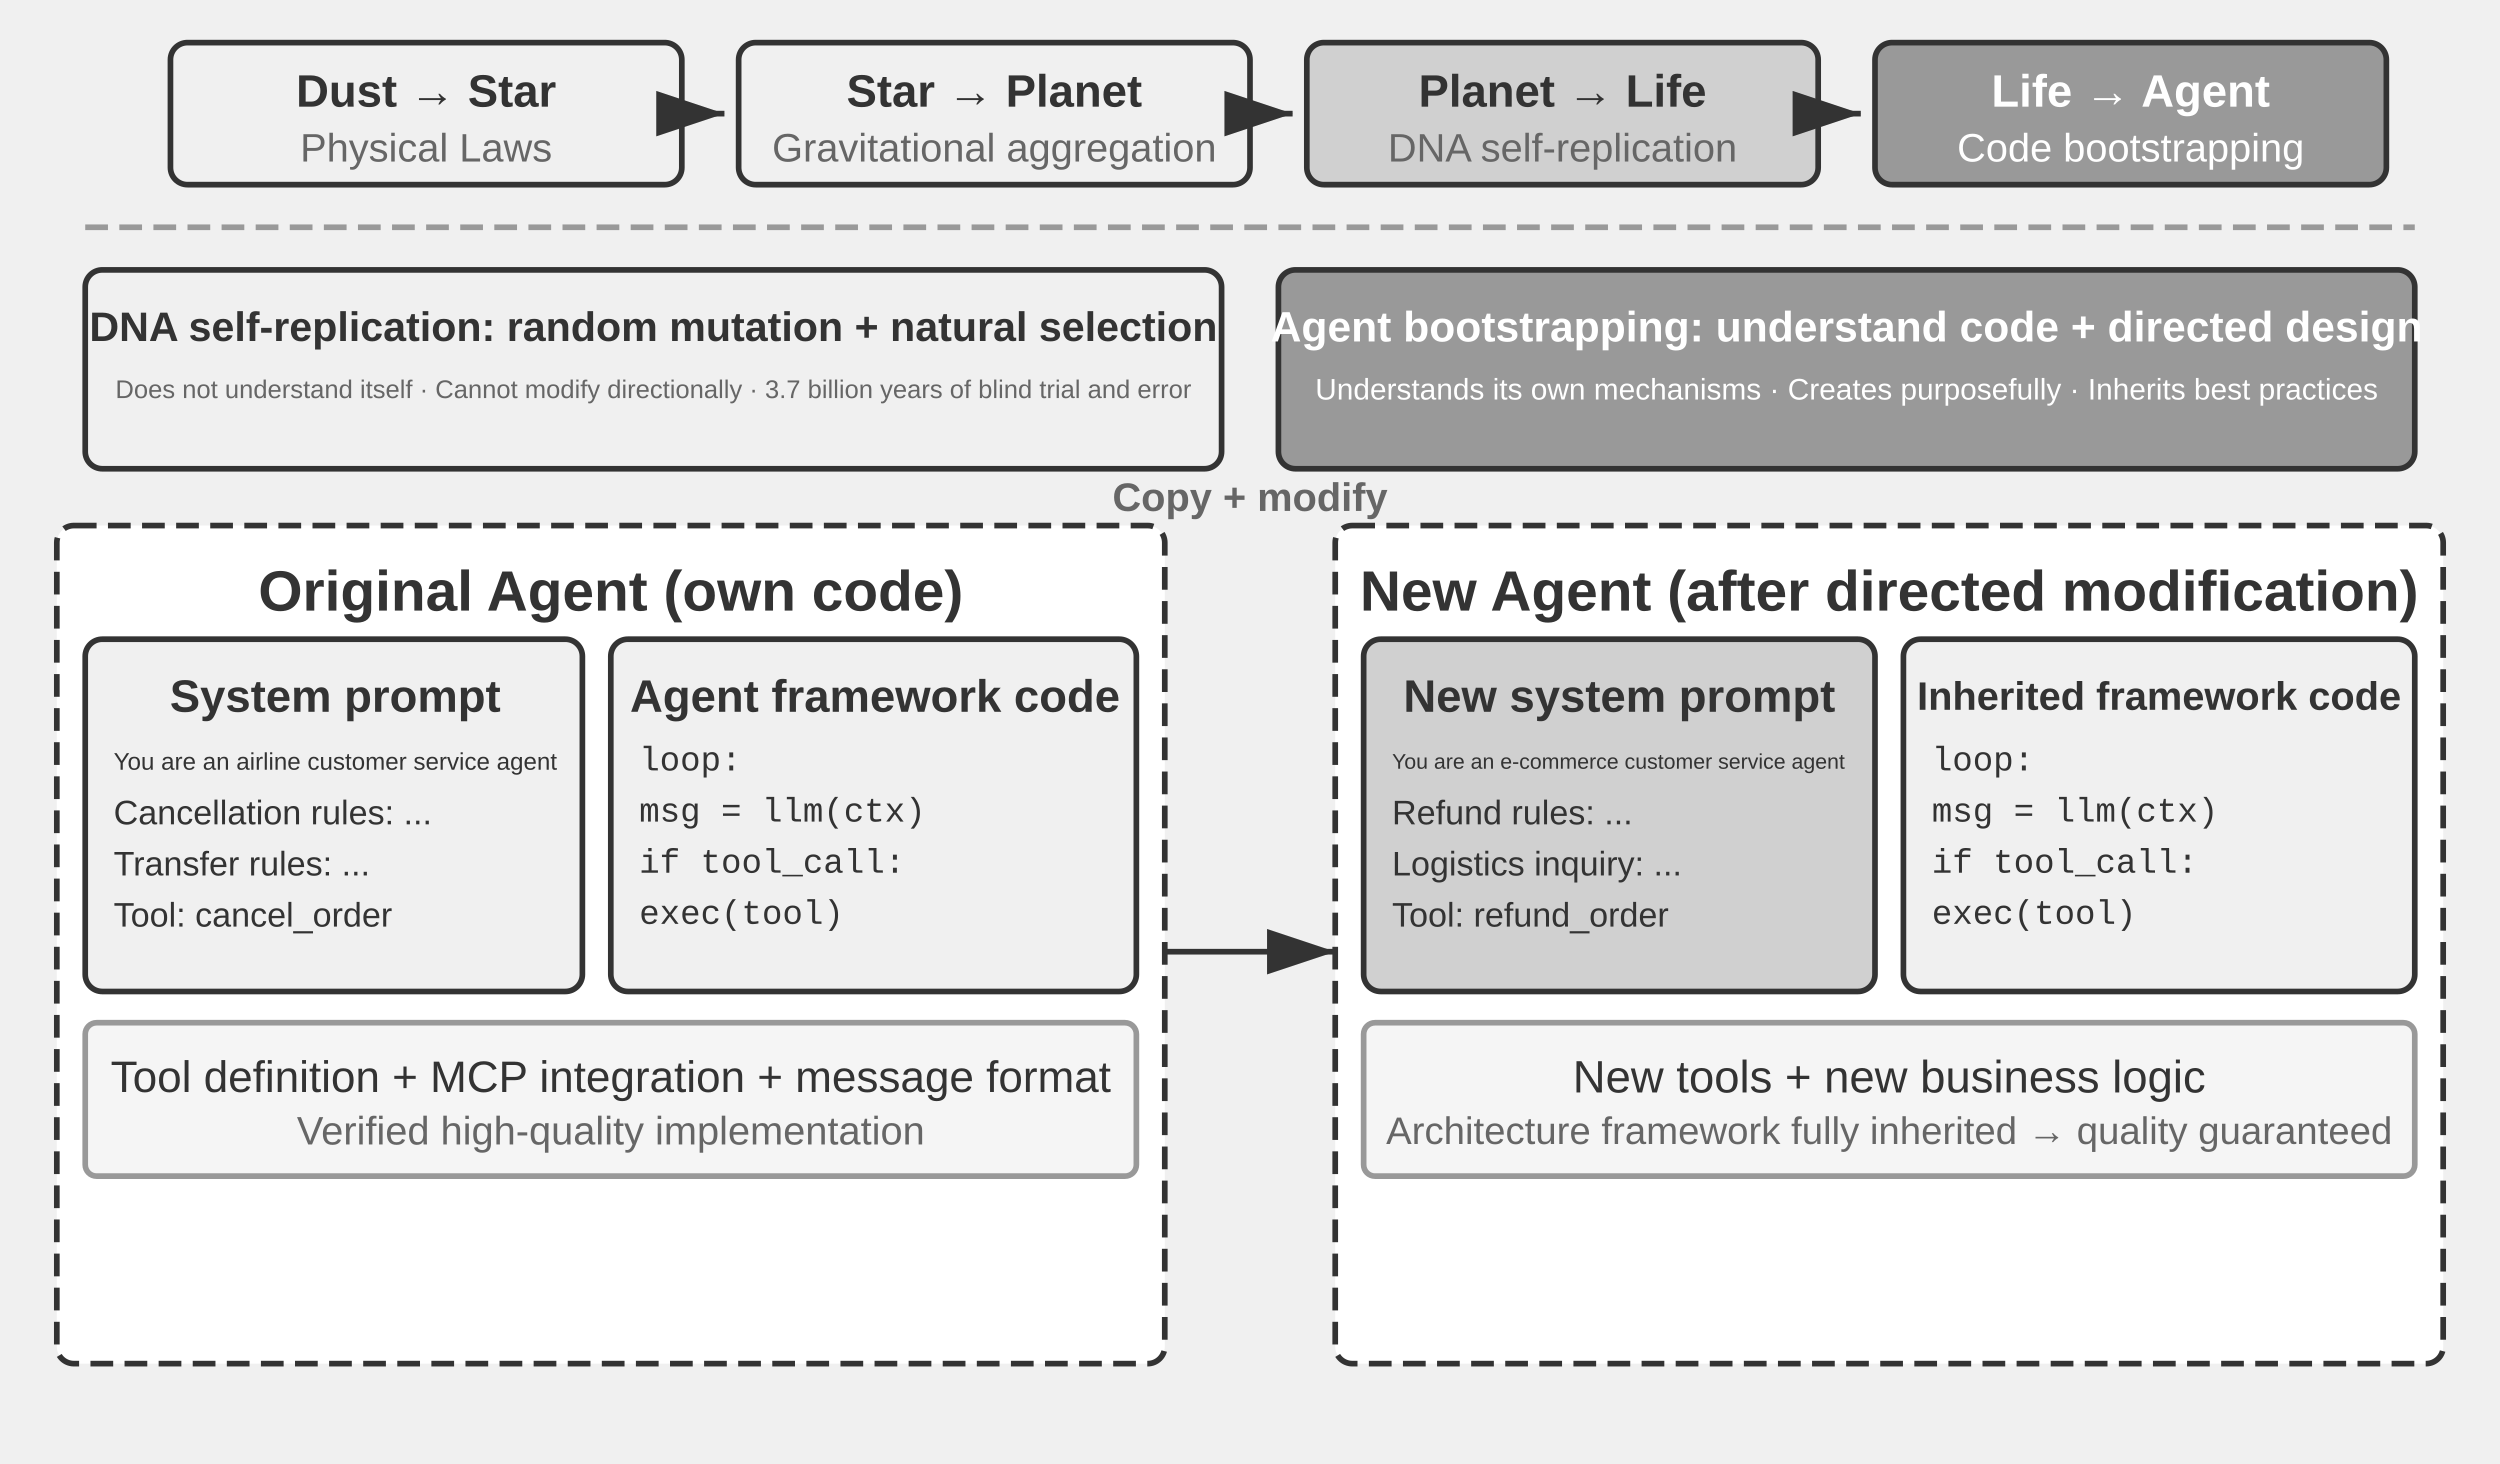
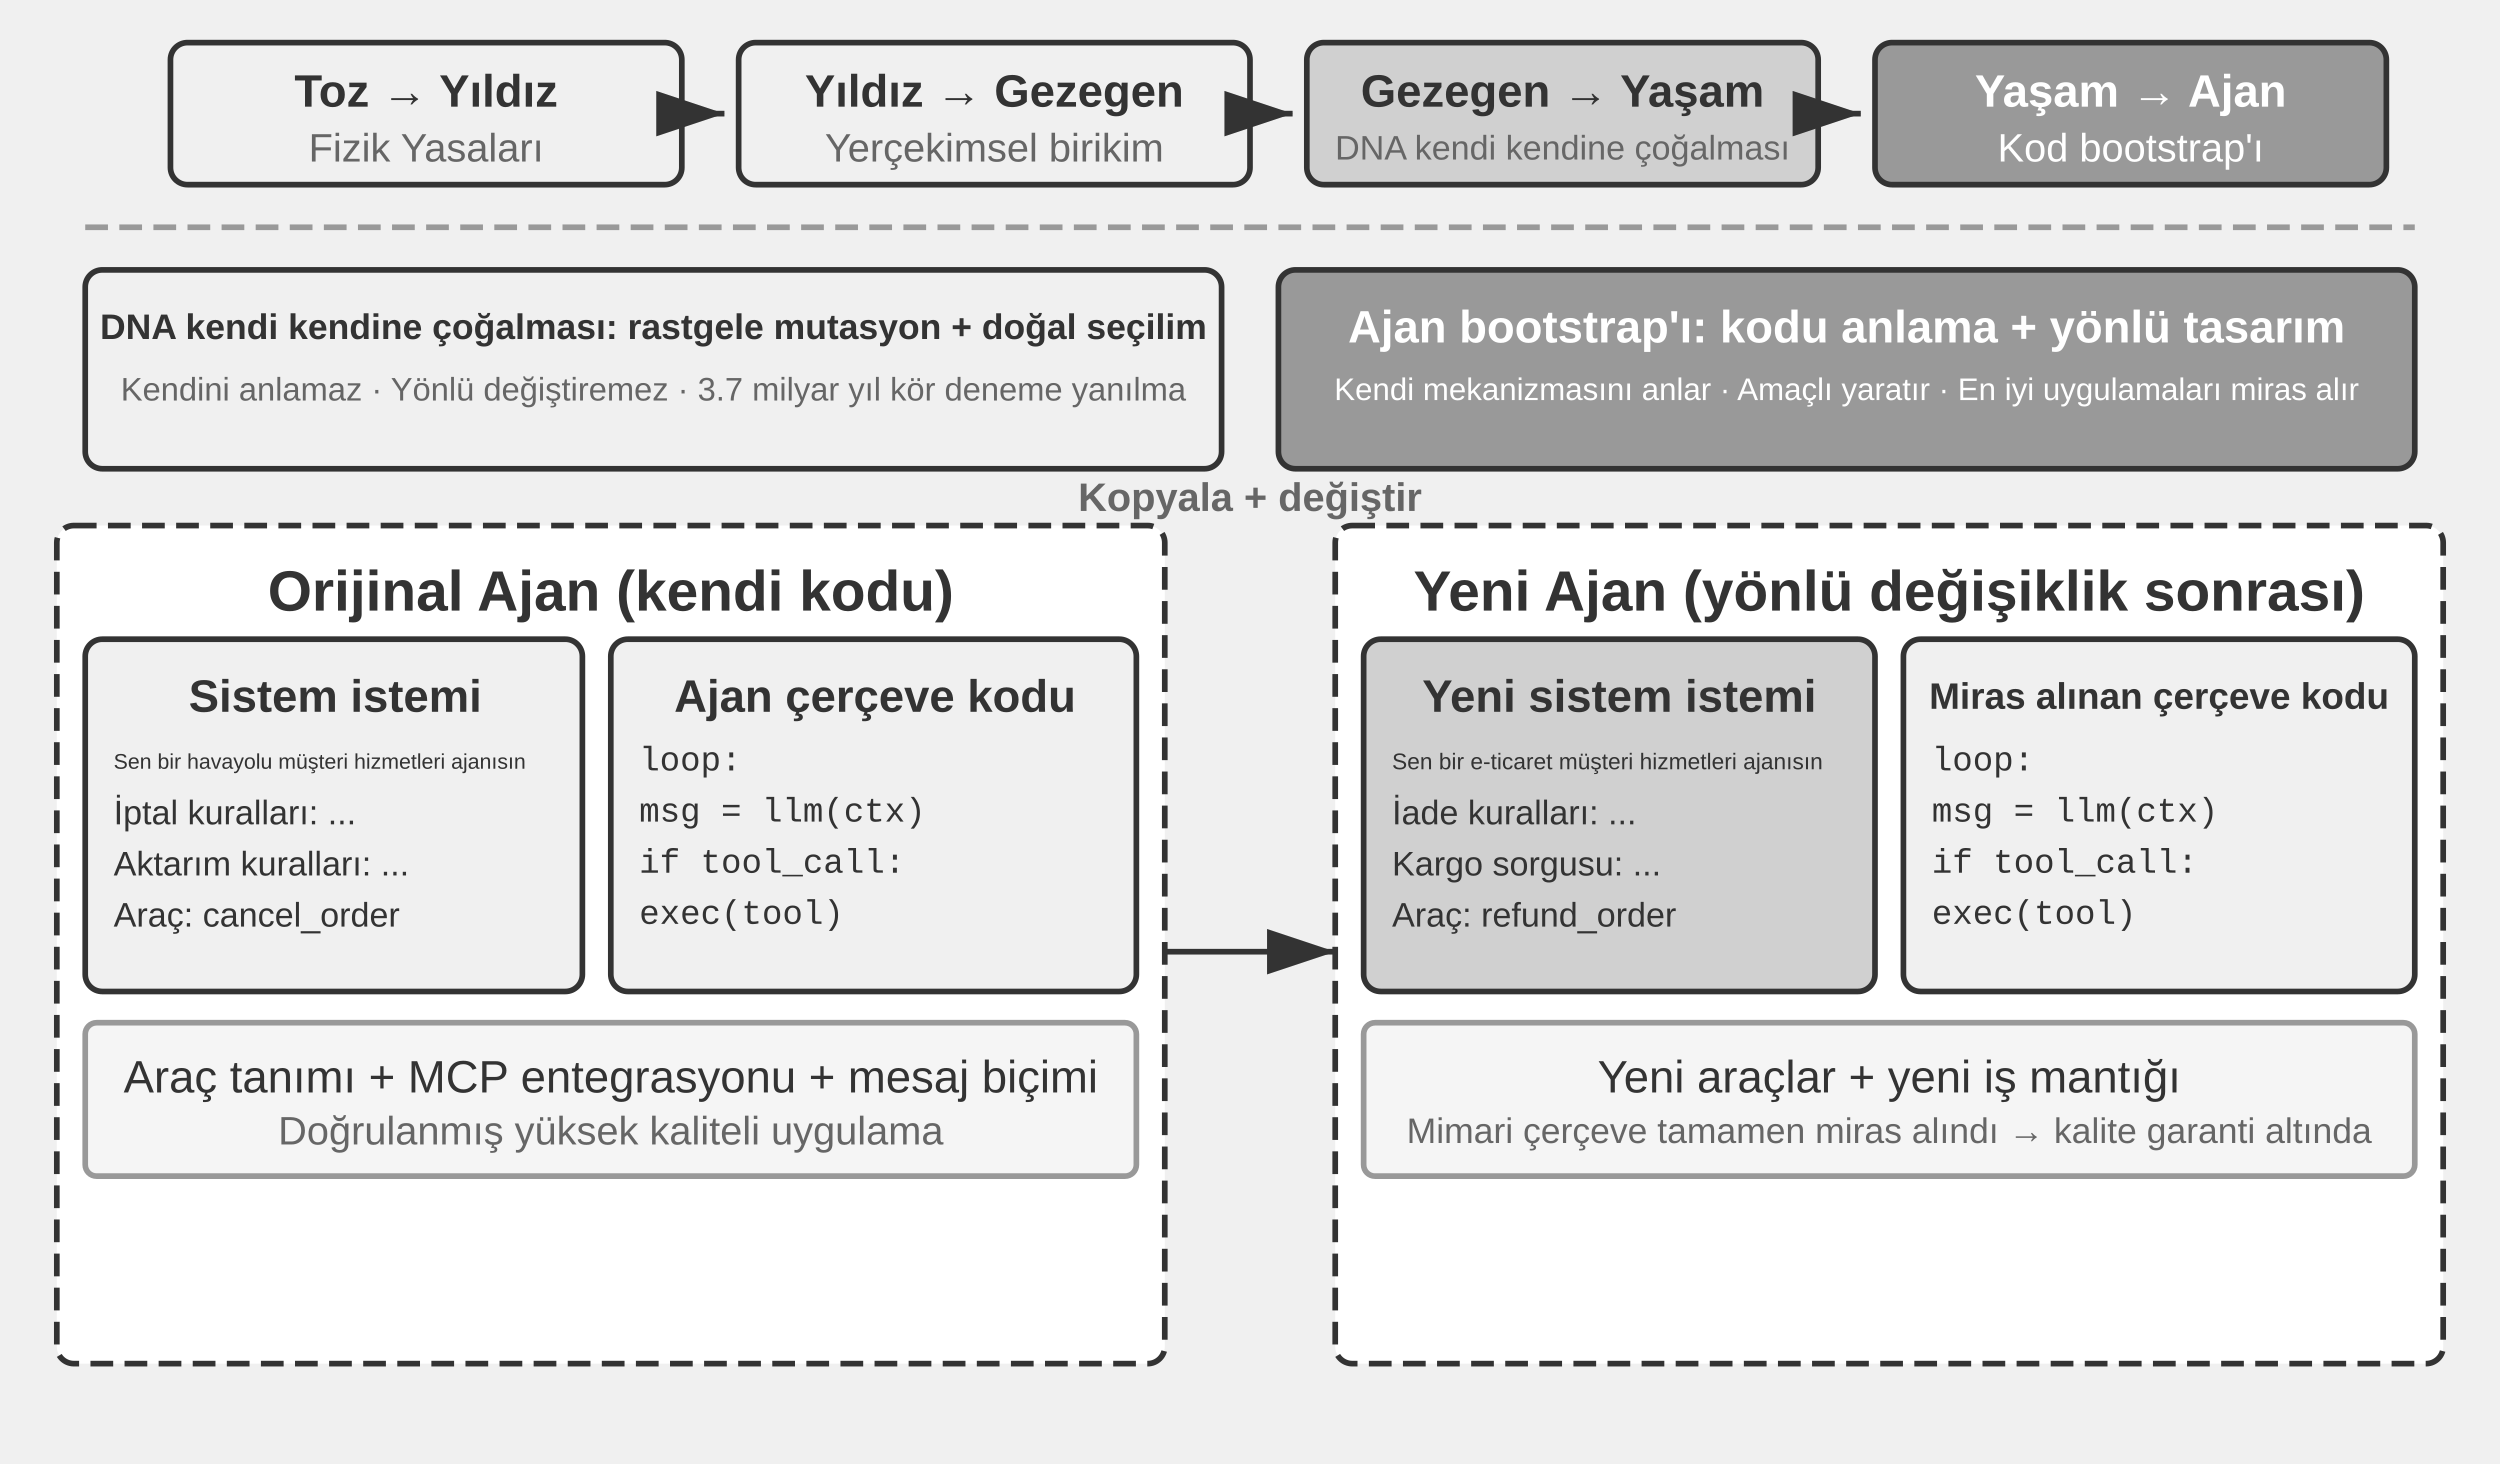
<svg xmlns="http://www.w3.org/2000/svg" viewBox="0 40 880 515" width="880" height="515" style="background:#ffffff">
  <defs>
    <marker id="ah" markerWidth="12" markerHeight="8" refX="12" refY="4" orient="auto">
      <polygon points="0 0, 12 4, 0 8" fill="#333333" />
    </marker>
    <marker id="ah-light" markerWidth="12" markerHeight="8" refX="12" refY="4" orient="auto">
      <polygon points="0 0, 12 4, 0 8" fill="#999999" />
    </marker>
  </defs>
  <rect x="60" y="55" width="180" height="50" rx="6" fill="#f0f0f0" stroke="#333333" stroke-width="2" />
-   <text x="150" y="72" font-family="Arial, 'Helvetica Neue', Helvetica, 'PingFang SC', 'Microsoft YaHei', sans-serif" font-size="16" fill="#333333" text-anchor="middle" dominant-baseline="central" font-weight="bold">Dust → Star</text>
-   <text x="150" y="92" font-family="Arial, 'Helvetica Neue', Helvetica, 'PingFang SC', 'Microsoft YaHei', sans-serif" font-size="14" fill="#666666" text-anchor="middle" dominant-baseline="central" font-weight="normal">Physical Laws</text>
+   <text x="150" y="72" font-family="Arial, 'Helvetica Neue', Helvetica, 'PingFang SC', 'Microsoft YaHei', sans-serif" font-size="16" fill="#333333" text-anchor="middle" dominant-baseline="central" font-weight="bold">Toz → Yıldız</text>
+   <text x="150" y="92" font-family="Arial, 'Helvetica Neue', Helvetica, 'PingFang SC', 'Microsoft YaHei', sans-serif" font-size="14" fill="#666666" text-anchor="middle" dominant-baseline="central" font-weight="normal">Fizik Yasaları</text>
  <line x1="240" y1="80" x2="255" y2="80" stroke="#333333" stroke-width="2" marker-end="url(#ah)" />
  <rect x="260" y="55" width="180" height="50" rx="6" fill="#f0f0f0" stroke="#333333" stroke-width="2" />
-   <text x="350" y="72" font-family="Arial, 'Helvetica Neue', Helvetica, 'PingFang SC', 'Microsoft YaHei', sans-serif" font-size="16" fill="#333333" text-anchor="middle" dominant-baseline="central" font-weight="bold">Star → Planet</text>
-   <text x="350" y="92" font-family="Arial, 'Helvetica Neue', Helvetica, 'PingFang SC', 'Microsoft YaHei', sans-serif" font-size="14" fill="#666666" text-anchor="middle" dominant-baseline="central" font-weight="normal">Gravitational aggregation</text>
+   <text x="350" y="72" font-family="Arial, 'Helvetica Neue', Helvetica, 'PingFang SC', 'Microsoft YaHei', sans-serif" font-size="16" fill="#333333" text-anchor="middle" dominant-baseline="central" font-weight="bold">Yıldız → Gezegen</text>
+   <text x="350" y="92" font-family="Arial, 'Helvetica Neue', Helvetica, 'PingFang SC', 'Microsoft YaHei', sans-serif" font-size="14" fill="#666666" text-anchor="middle" dominant-baseline="central" font-weight="normal">Yerçekimsel birikim</text>
  <line x1="440" y1="80" x2="455" y2="80" stroke="#333333" stroke-width="2" marker-end="url(#ah)" />
  <rect x="460" y="55" width="180" height="50" rx="6" fill="#d0d0d0" stroke="#333333" stroke-width="2" />
-   <text x="550" y="72" font-family="Arial, 'Helvetica Neue', Helvetica, 'PingFang SC', 'Microsoft YaHei', sans-serif" font-size="16" fill="#333333" text-anchor="middle" dominant-baseline="central" font-weight="bold">Planet → Life</text>
-   <text x="550" y="92" font-family="Arial, 'Helvetica Neue', Helvetica, 'PingFang SC', 'Microsoft YaHei', sans-serif" font-size="14" fill="#666666" text-anchor="middle" dominant-baseline="central" font-weight="normal">DNA self-replication</text>
+   <text x="550" y="72" font-family="Arial, 'Helvetica Neue', Helvetica, 'PingFang SC', 'Microsoft YaHei', sans-serif" font-size="16" fill="#333333" text-anchor="middle" dominant-baseline="central" font-weight="bold">Gezegen → Yaşam</text>
+   <text x="550" y="92" font-family="Arial, 'Helvetica Neue', Helvetica, 'PingFang SC', 'Microsoft YaHei', sans-serif" font-size="12" fill="#666666" text-anchor="middle" dominant-baseline="central" font-weight="normal">DNA kendi kendine çoğalması</text>
  <line x1="640" y1="80" x2="655" y2="80" stroke="#333333" stroke-width="2" marker-end="url(#ah)" />
  <rect x="660" y="55" width="180" height="50" rx="6" fill="#999999" stroke="#333333" stroke-width="2" />
-   <text x="750" y="72" font-family="Arial, 'Helvetica Neue', Helvetica, 'PingFang SC', 'Microsoft YaHei', sans-serif" font-size="16" fill="#ffffff" text-anchor="middle" dominant-baseline="central" font-weight="bold">Life → Agent</text>
-   <text x="750" y="92" font-family="Arial, 'Helvetica Neue', Helvetica, 'PingFang SC', 'Microsoft YaHei', sans-serif" font-size="14" fill="#ffffff" text-anchor="middle" dominant-baseline="central" font-weight="normal">Code bootstrapping</text>
+   <text x="750" y="72" font-family="Arial, 'Helvetica Neue', Helvetica, 'PingFang SC', 'Microsoft YaHei', sans-serif" font-size="16" fill="#ffffff" text-anchor="middle" dominant-baseline="central" font-weight="bold">Yaşam → Ajan</text>
+   <text x="750" y="92" font-family="Arial, 'Helvetica Neue', Helvetica, 'PingFang SC', 'Microsoft YaHei', sans-serif" font-size="14" fill="#ffffff" text-anchor="middle" dominant-baseline="central" font-weight="normal">Kod bootstrap'ı</text>
  <line x1="30" y1="120" x2="850" y2="120" stroke="#999999" stroke-width="2" stroke-dasharray="8,4" />
  <rect x="30" y="135" width="400" height="70" rx="6" fill="#f0f0f0" stroke="#333333" stroke-width="2" />
-   <text x="230" y="155" font-family="Arial, 'Helvetica Neue', Helvetica, 'PingFang SC', 'Microsoft YaHei', sans-serif" font-size="14.5" fill="#333333" text-anchor="middle" dominant-baseline="central" font-weight="bold">DNA self-replication: random mutation + natural selection</text>
-   <text x="230" y="177" font-family="Arial, 'Helvetica Neue', Helvetica, 'PingFang SC', 'Microsoft YaHei', sans-serif" font-size="9" fill="#666666" text-anchor="middle" dominant-baseline="central" font-weight="normal">Does not understand itself · Cannot modify directionally · 3.7 billion years of blind trial and error</text>
+   <text x="230" y="155" font-family="Arial, 'Helvetica Neue', Helvetica, 'PingFang SC', 'Microsoft YaHei', sans-serif" font-size="12.5" fill="#333333" text-anchor="middle" dominant-baseline="central" font-weight="bold">DNA kendi kendine çoğalması: rastgele mutasyon + doğal seçilim</text>
+   <text x="230" y="177" font-family="Arial, 'Helvetica Neue', Helvetica, 'PingFang SC', 'Microsoft YaHei', sans-serif" font-size="11.5" fill="#666666" text-anchor="middle" dominant-baseline="central" font-weight="normal">Kendini anlamaz · Yönlü değiştiremez · 3.7 milyar yıl kör deneme yanılma</text>
  <rect x="450" y="135" width="400" height="70" rx="6" fill="#999999" stroke="#333333" stroke-width="2" />
-   <text x="650" y="155" font-family="Arial, 'Helvetica Neue', Helvetica, 'PingFang SC', 'Microsoft YaHei', sans-serif" font-size="15" fill="#ffffff" text-anchor="middle" dominant-baseline="central" font-weight="bold">Agent bootstrapping: understand code + directed design</text>
-   <text x="650" y="177" font-family="Arial, 'Helvetica Neue', Helvetica, 'PingFang SC', 'Microsoft YaHei', sans-serif" font-size="10.5" fill="#ffffff" text-anchor="middle" dominant-baseline="central" font-weight="normal">Understands its own mechanisms · Creates purposefully · Inherits best practices</text>
+   <text x="650" y="155" font-family="Arial, 'Helvetica Neue', Helvetica, 'PingFang SC', 'Microsoft YaHei', sans-serif" font-size="16" fill="#ffffff" text-anchor="middle" dominant-baseline="central" font-weight="bold">Ajan bootstrap'ı: kodu anlama + yönlü tasarım</text>
+   <text x="650" y="177" font-family="Arial, 'Helvetica Neue', Helvetica, 'PingFang SC', 'Microsoft YaHei', sans-serif" font-size="11" fill="#ffffff" text-anchor="middle" dominant-baseline="central" font-weight="normal">Kendi mekanizmasını anlar · Amaçlı yaratır · En iyi uygulamaları miras alır</text>
  <rect x="20" y="225" width="390" height="295" rx="6" fill="#ffffff" stroke="#333333" stroke-width="2" stroke-dasharray="8,4" />
-   <text x="215" y="248" font-family="Arial, 'Helvetica Neue', Helvetica, 'PingFang SC', 'Microsoft YaHei', sans-serif" font-size="20" fill="#333333" text-anchor="middle" dominant-baseline="central" font-weight="bold">Original Agent (own code)</text>
+   <text x="215" y="248" font-family="Arial, 'Helvetica Neue', Helvetica, 'PingFang SC', 'Microsoft YaHei', sans-serif" font-size="20" fill="#333333" text-anchor="middle" dominant-baseline="central" font-weight="bold">Orijinal Ajan (kendi kodu)</text>
  <rect x="30" y="265" width="175" height="124" rx="6" fill="#f0f0f0" stroke="#333333" stroke-width="2" />
-   <text x="118" y="285" font-family="Arial, 'Helvetica Neue', Helvetica, 'PingFang SC', 'Microsoft YaHei', sans-serif" font-size="16" fill="#333333" text-anchor="middle" dominant-baseline="central" font-weight="bold">System prompt</text>
-   <text x="40" y="308" font-family="Arial, 'Helvetica Neue', Helvetica, 'PingFang SC', 'Microsoft YaHei', sans-serif" font-size="8.5" fill="#333333" text-anchor="start" dominant-baseline="central" font-weight="normal">You are an airline customer service agent</text>
-   <text x="40" y="326" font-family="Arial, 'Helvetica Neue', Helvetica, 'PingFang SC', 'Microsoft YaHei', sans-serif" font-size="12" fill="#333333" text-anchor="start" dominant-baseline="central" font-weight="normal">Cancellation rules: ...</text>
-   <text x="40" y="344" font-family="Arial, 'Helvetica Neue', Helvetica, 'PingFang SC', 'Microsoft YaHei', sans-serif" font-size="12" fill="#333333" text-anchor="start" dominant-baseline="central" font-weight="normal">Transfer rules: ...</text>
-   <text x="40" y="362" font-family="Arial, 'Helvetica Neue', Helvetica, 'PingFang SC', 'Microsoft YaHei', sans-serif" font-size="12" fill="#333333" text-anchor="start" dominant-baseline="central" font-weight="normal">Tool: cancel_order</text>
+   <text x="118" y="285" font-family="Arial, 'Helvetica Neue', Helvetica, 'PingFang SC', 'Microsoft YaHei', sans-serif" font-size="16" fill="#333333" text-anchor="middle" dominant-baseline="central" font-weight="bold">Sistem istemi</text>
+   <text x="40" y="308" font-family="Arial, 'Helvetica Neue', Helvetica, 'PingFang SC', 'Microsoft YaHei', sans-serif" font-size="7.5" fill="#333333" text-anchor="start" dominant-baseline="central" font-weight="normal">Sen bir havayolu müşteri hizmetleri ajanısın</text>
+   <text x="40" y="326" font-family="Arial, 'Helvetica Neue', Helvetica, 'PingFang SC', 'Microsoft YaHei', sans-serif" font-size="12" fill="#333333" text-anchor="start" dominant-baseline="central" font-weight="normal">İptal kuralları: ...</text>
+   <text x="40" y="344" font-family="Arial, 'Helvetica Neue', Helvetica, 'PingFang SC', 'Microsoft YaHei', sans-serif" font-size="12" fill="#333333" text-anchor="start" dominant-baseline="central" font-weight="normal">Aktarım kuralları: ...</text>
+   <text x="40" y="362" font-family="Arial, 'Helvetica Neue', Helvetica, 'PingFang SC', 'Microsoft YaHei', sans-serif" font-size="12" fill="#333333" text-anchor="start" dominant-baseline="central" font-weight="normal">Araç: cancel_order</text>
  <rect x="215" y="265" width="185" height="124" rx="6" fill="#f0f0f0" stroke="#333333" stroke-width="2" />
-   <text x="308" y="285" font-family="Arial, 'Helvetica Neue', Helvetica, 'PingFang SC', 'Microsoft YaHei', sans-serif" font-size="16" fill="#333333" text-anchor="middle" dominant-baseline="central" font-weight="bold">Agent framework code</text>
+   <text x="308" y="285" font-family="Arial, 'Helvetica Neue', Helvetica, 'PingFang SC', 'Microsoft YaHei', sans-serif" font-size="16" fill="#333333" text-anchor="middle" dominant-baseline="central" font-weight="bold">Ajan çerçeve kodu</text>
  <text x="225" y="308" font-family="'Courier New', Courier, monospace" font-size="12" fill="#333333" text-anchor="start" dominant-baseline="central">loop:</text>
  <text x="225" y="326" font-family="'Courier New', Courier, monospace" font-size="12" fill="#333333" text-anchor="start" dominant-baseline="central">  msg = llm(ctx)</text>
  <text x="225" y="344" font-family="'Courier New', Courier, monospace" font-size="12" fill="#333333" text-anchor="start" dominant-baseline="central">  if tool_call:</text>
  <text x="225" y="362" font-family="'Courier New', Courier, monospace" font-size="12" fill="#333333" text-anchor="start" dominant-baseline="central">    exec(tool)</text>
  <rect x="30" y="400" width="370" height="54" rx="4" fill="#f5f5f5" stroke="#999999" stroke-width="2" />
-   <text x="215" y="419" font-family="Arial, 'Helvetica Neue', Helvetica, 'PingFang SC', 'Microsoft YaHei', sans-serif" font-size="15.5" fill="#333333" text-anchor="middle" dominant-baseline="central" font-weight="normal">Tool definition + MCP integration + message format</text>
-   <text x="215" y="438" font-family="Arial, 'Helvetica Neue', Helvetica, 'PingFang SC', 'Microsoft YaHei', sans-serif" font-size="14" fill="#666666" text-anchor="middle" dominant-baseline="central" font-weight="normal">Verified high-quality implementation</text>
-   <text x="440" y="215" font-family="Arial, 'Helvetica Neue', Helvetica, 'PingFang SC', 'Microsoft YaHei', sans-serif" font-size="14" fill="#666666" text-anchor="middle" dominant-baseline="central" font-weight="bold">Copy + modify</text>
+   <text x="215" y="419" font-family="Arial, 'Helvetica Neue', Helvetica, 'PingFang SC', 'Microsoft YaHei', sans-serif" font-size="16" fill="#333333" text-anchor="middle" dominant-baseline="central" font-weight="normal">Araç tanımı + MCP entegrasyonu + mesaj biçimi</text>
+   <text x="215" y="438" font-family="Arial, 'Helvetica Neue', Helvetica, 'PingFang SC', 'Microsoft YaHei', sans-serif" font-size="14" fill="#666666" text-anchor="middle" dominant-baseline="central" font-weight="normal">Doğrulanmış yüksek kaliteli uygulama</text>
+   <text x="440" y="215" font-family="Arial, 'Helvetica Neue', Helvetica, 'PingFang SC', 'Microsoft YaHei', sans-serif" font-size="14" fill="#666666" text-anchor="middle" dominant-baseline="central" font-weight="bold">Kopyala + değiştir</text>
  <line x1="410" y1="375" x2="470" y2="375" stroke="#333333" stroke-width="2" marker-end="url(#ah)" />
  <rect x="470" y="225" width="390" height="295" rx="6" fill="#ffffff" stroke="#333333" stroke-width="2" stroke-dasharray="8,4" />
-   <text x="665" y="248" font-family="Arial, 'Helvetica Neue', Helvetica, 'PingFang SC', 'Microsoft YaHei', sans-serif" font-size="20" fill="#333333" text-anchor="middle" dominant-baseline="central" font-weight="bold">New Agent (after directed modification)</text>
+   <text x="665" y="248" font-family="Arial, 'Helvetica Neue', Helvetica, 'PingFang SC', 'Microsoft YaHei', sans-serif" font-size="20" fill="#333333" text-anchor="middle" dominant-baseline="central" font-weight="bold">Yeni Ajan (yönlü değişiklik sonrası)</text>
  <rect x="480" y="265" width="180" height="124" rx="6" fill="#d0d0d0" stroke="#333333" stroke-width="2" />
-   <text x="570" y="285" font-family="Arial, 'Helvetica Neue', Helvetica, 'PingFang SC', 'Microsoft YaHei', sans-serif" font-size="16" fill="#333333" text-anchor="middle" dominant-baseline="central" font-weight="bold">New system prompt</text>
-   <text x="490" y="308" font-family="Arial, 'Helvetica Neue', Helvetica, 'PingFang SC', 'Microsoft YaHei', sans-serif" font-size="7.5" fill="#333333" text-anchor="start" dominant-baseline="central" font-weight="normal">You are an e-commerce customer service agent</text>
-   <text x="490" y="326" font-family="Arial, 'Helvetica Neue', Helvetica, 'PingFang SC', 'Microsoft YaHei', sans-serif" font-size="12" fill="#333333" text-anchor="start" dominant-baseline="central" font-weight="normal">Refund rules: ...</text>
-   <text x="490" y="344" font-family="Arial, 'Helvetica Neue', Helvetica, 'PingFang SC', 'Microsoft YaHei', sans-serif" font-size="12" fill="#333333" text-anchor="start" dominant-baseline="central" font-weight="normal">Logistics inquiry: ...</text>
-   <text x="490" y="362" font-family="Arial, 'Helvetica Neue', Helvetica, 'PingFang SC', 'Microsoft YaHei', sans-serif" font-size="12" fill="#333333" text-anchor="start" dominant-baseline="central" font-weight="normal">Tool: refund_order</text>
+   <text x="570" y="285" font-family="Arial, 'Helvetica Neue', Helvetica, 'PingFang SC', 'Microsoft YaHei', sans-serif" font-size="16" fill="#333333" text-anchor="middle" dominant-baseline="central" font-weight="bold">Yeni sistem istemi</text>
+   <text x="490" y="308" font-family="Arial, 'Helvetica Neue', Helvetica, 'PingFang SC', 'Microsoft YaHei', sans-serif" font-size="8" fill="#333333" text-anchor="start" dominant-baseline="central" font-weight="normal">Sen bir e-ticaret müşteri hizmetleri ajanısın</text>
+   <text x="490" y="326" font-family="Arial, 'Helvetica Neue', Helvetica, 'PingFang SC', 'Microsoft YaHei', sans-serif" font-size="12" fill="#333333" text-anchor="start" dominant-baseline="central" font-weight="normal">İade kuralları: ...</text>
+   <text x="490" y="344" font-family="Arial, 'Helvetica Neue', Helvetica, 'PingFang SC', 'Microsoft YaHei', sans-serif" font-size="12" fill="#333333" text-anchor="start" dominant-baseline="central" font-weight="normal">Kargo sorgusu: ...</text>
+   <text x="490" y="362" font-family="Arial, 'Helvetica Neue', Helvetica, 'PingFang SC', 'Microsoft YaHei', sans-serif" font-size="12" fill="#333333" text-anchor="start" dominant-baseline="central" font-weight="normal">Araç: refund_order</text>
  <rect x="670" y="265" width="180" height="124" rx="6" fill="#f0f0f0" stroke="#333333" stroke-width="2" />
-   <text x="760" y="285" font-family="Arial, 'Helvetica Neue', Helvetica, 'PingFang SC', 'Microsoft YaHei', sans-serif" font-size="14" fill="#333333" text-anchor="middle" dominant-baseline="central" font-weight="bold">Inherited framework code</text>
+   <text x="760" y="285" font-family="Arial, 'Helvetica Neue', Helvetica, 'PingFang SC', 'Microsoft YaHei', sans-serif" font-size="13" fill="#333333" text-anchor="middle" dominant-baseline="central" font-weight="bold">Miras alınan çerçeve kodu</text>
  <text x="680" y="308" font-family="'Courier New', Courier, monospace" font-size="12" fill="#333333" text-anchor="start" dominant-baseline="central">loop:</text>
  <text x="680" y="326" font-family="'Courier New', Courier, monospace" font-size="12" fill="#333333" text-anchor="start" dominant-baseline="central">  msg = llm(ctx)</text>
  <text x="680" y="344" font-family="'Courier New', Courier, monospace" font-size="12" fill="#333333" text-anchor="start" dominant-baseline="central">  if tool_call:</text>
  <text x="680" y="362" font-family="'Courier New', Courier, monospace" font-size="12" fill="#333333" text-anchor="start" dominant-baseline="central">    exec(tool)</text>
  <rect x="480" y="400" width="370" height="54" rx="4" fill="#f5f5f5" stroke="#999999" stroke-width="2" />
-   <text x="665" y="419" font-family="Arial, 'Helvetica Neue', Helvetica, 'PingFang SC', 'Microsoft YaHei', sans-serif" font-size="16" fill="#333333" text-anchor="middle" dominant-baseline="central" font-weight="normal">New tools + new business logic</text>
-   <text x="665" y="438" font-family="Arial, 'Helvetica Neue', Helvetica, 'PingFang SC', 'Microsoft YaHei', sans-serif" font-size="13.5" fill="#666666" text-anchor="middle" dominant-baseline="central" font-weight="normal">Architecture framework fully inherited → quality guaranteed</text>
+   <text x="665" y="419" font-family="Arial, 'Helvetica Neue', Helvetica, 'PingFang SC', 'Microsoft YaHei', sans-serif" font-size="16" fill="#333333" text-anchor="middle" dominant-baseline="central" font-weight="normal">Yeni araçlar + yeni iş mantığı</text>
+   <text x="665" y="438" font-family="Arial, 'Helvetica Neue', Helvetica, 'PingFang SC', 'Microsoft YaHei', sans-serif" font-size="12.5" fill="#666666" text-anchor="middle" dominant-baseline="central" font-weight="normal">Mimari çerçeve tamamen miras alındı → kalite garanti altında</text>
</svg>
